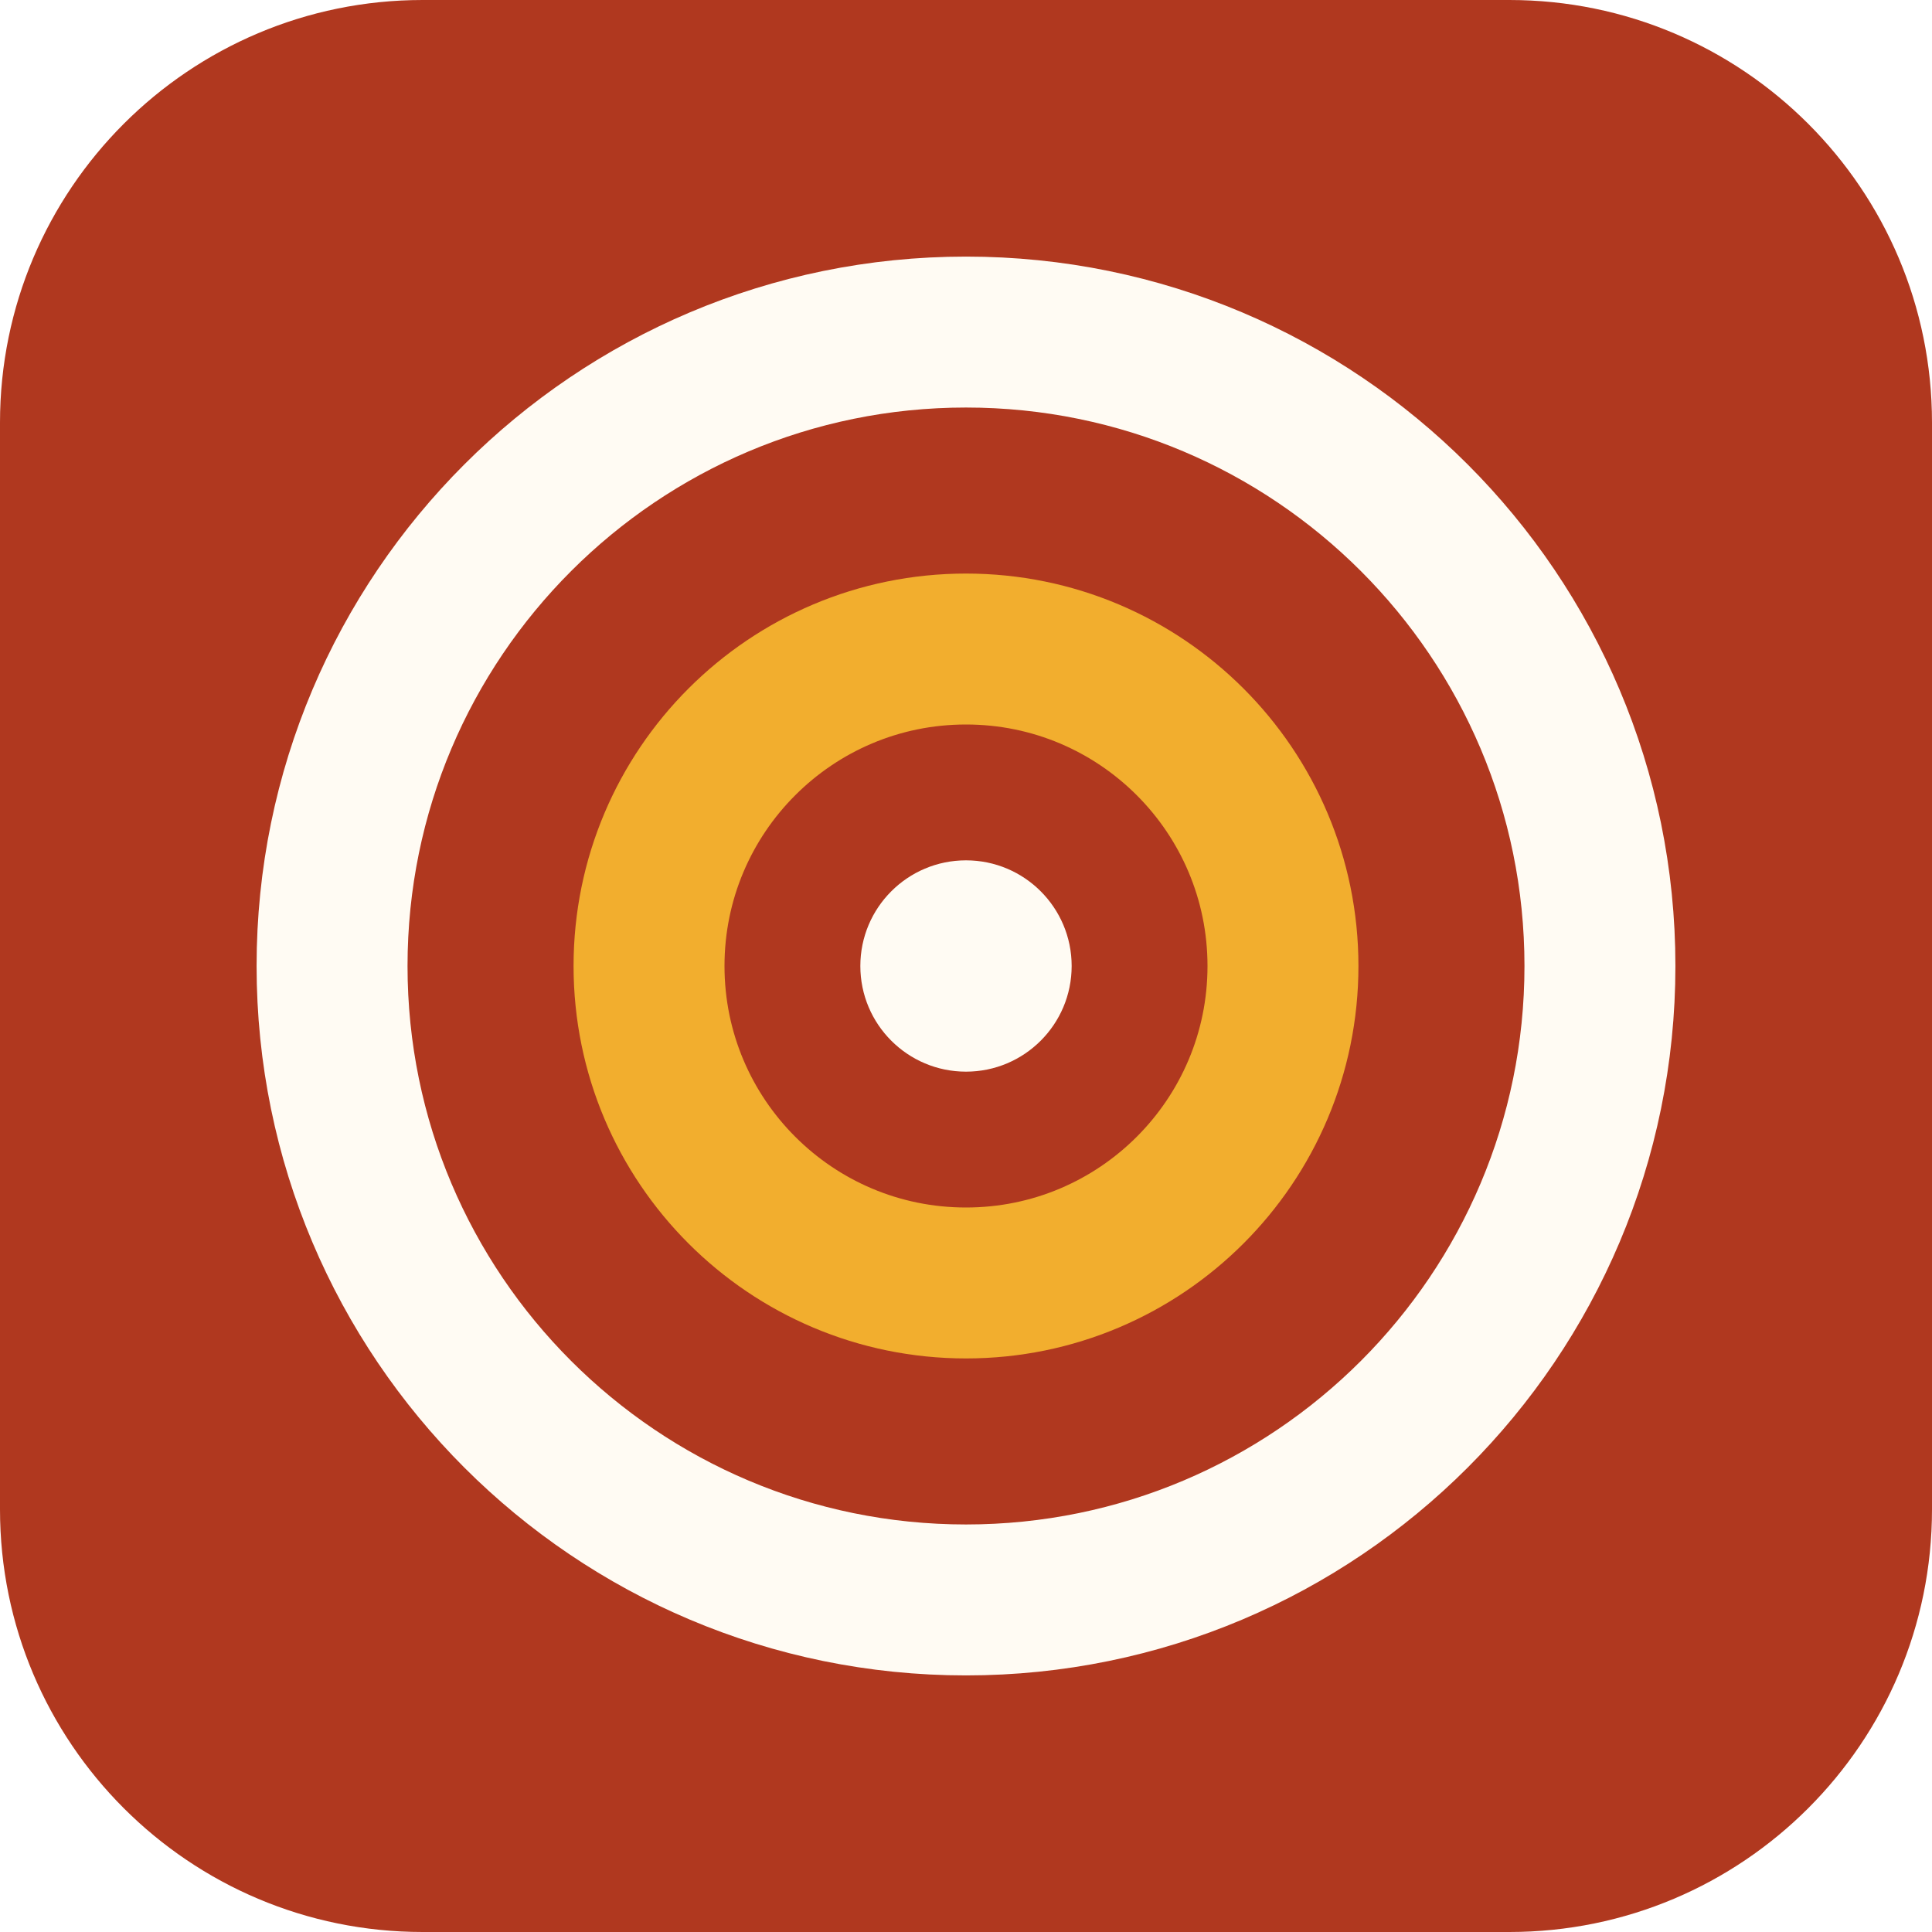
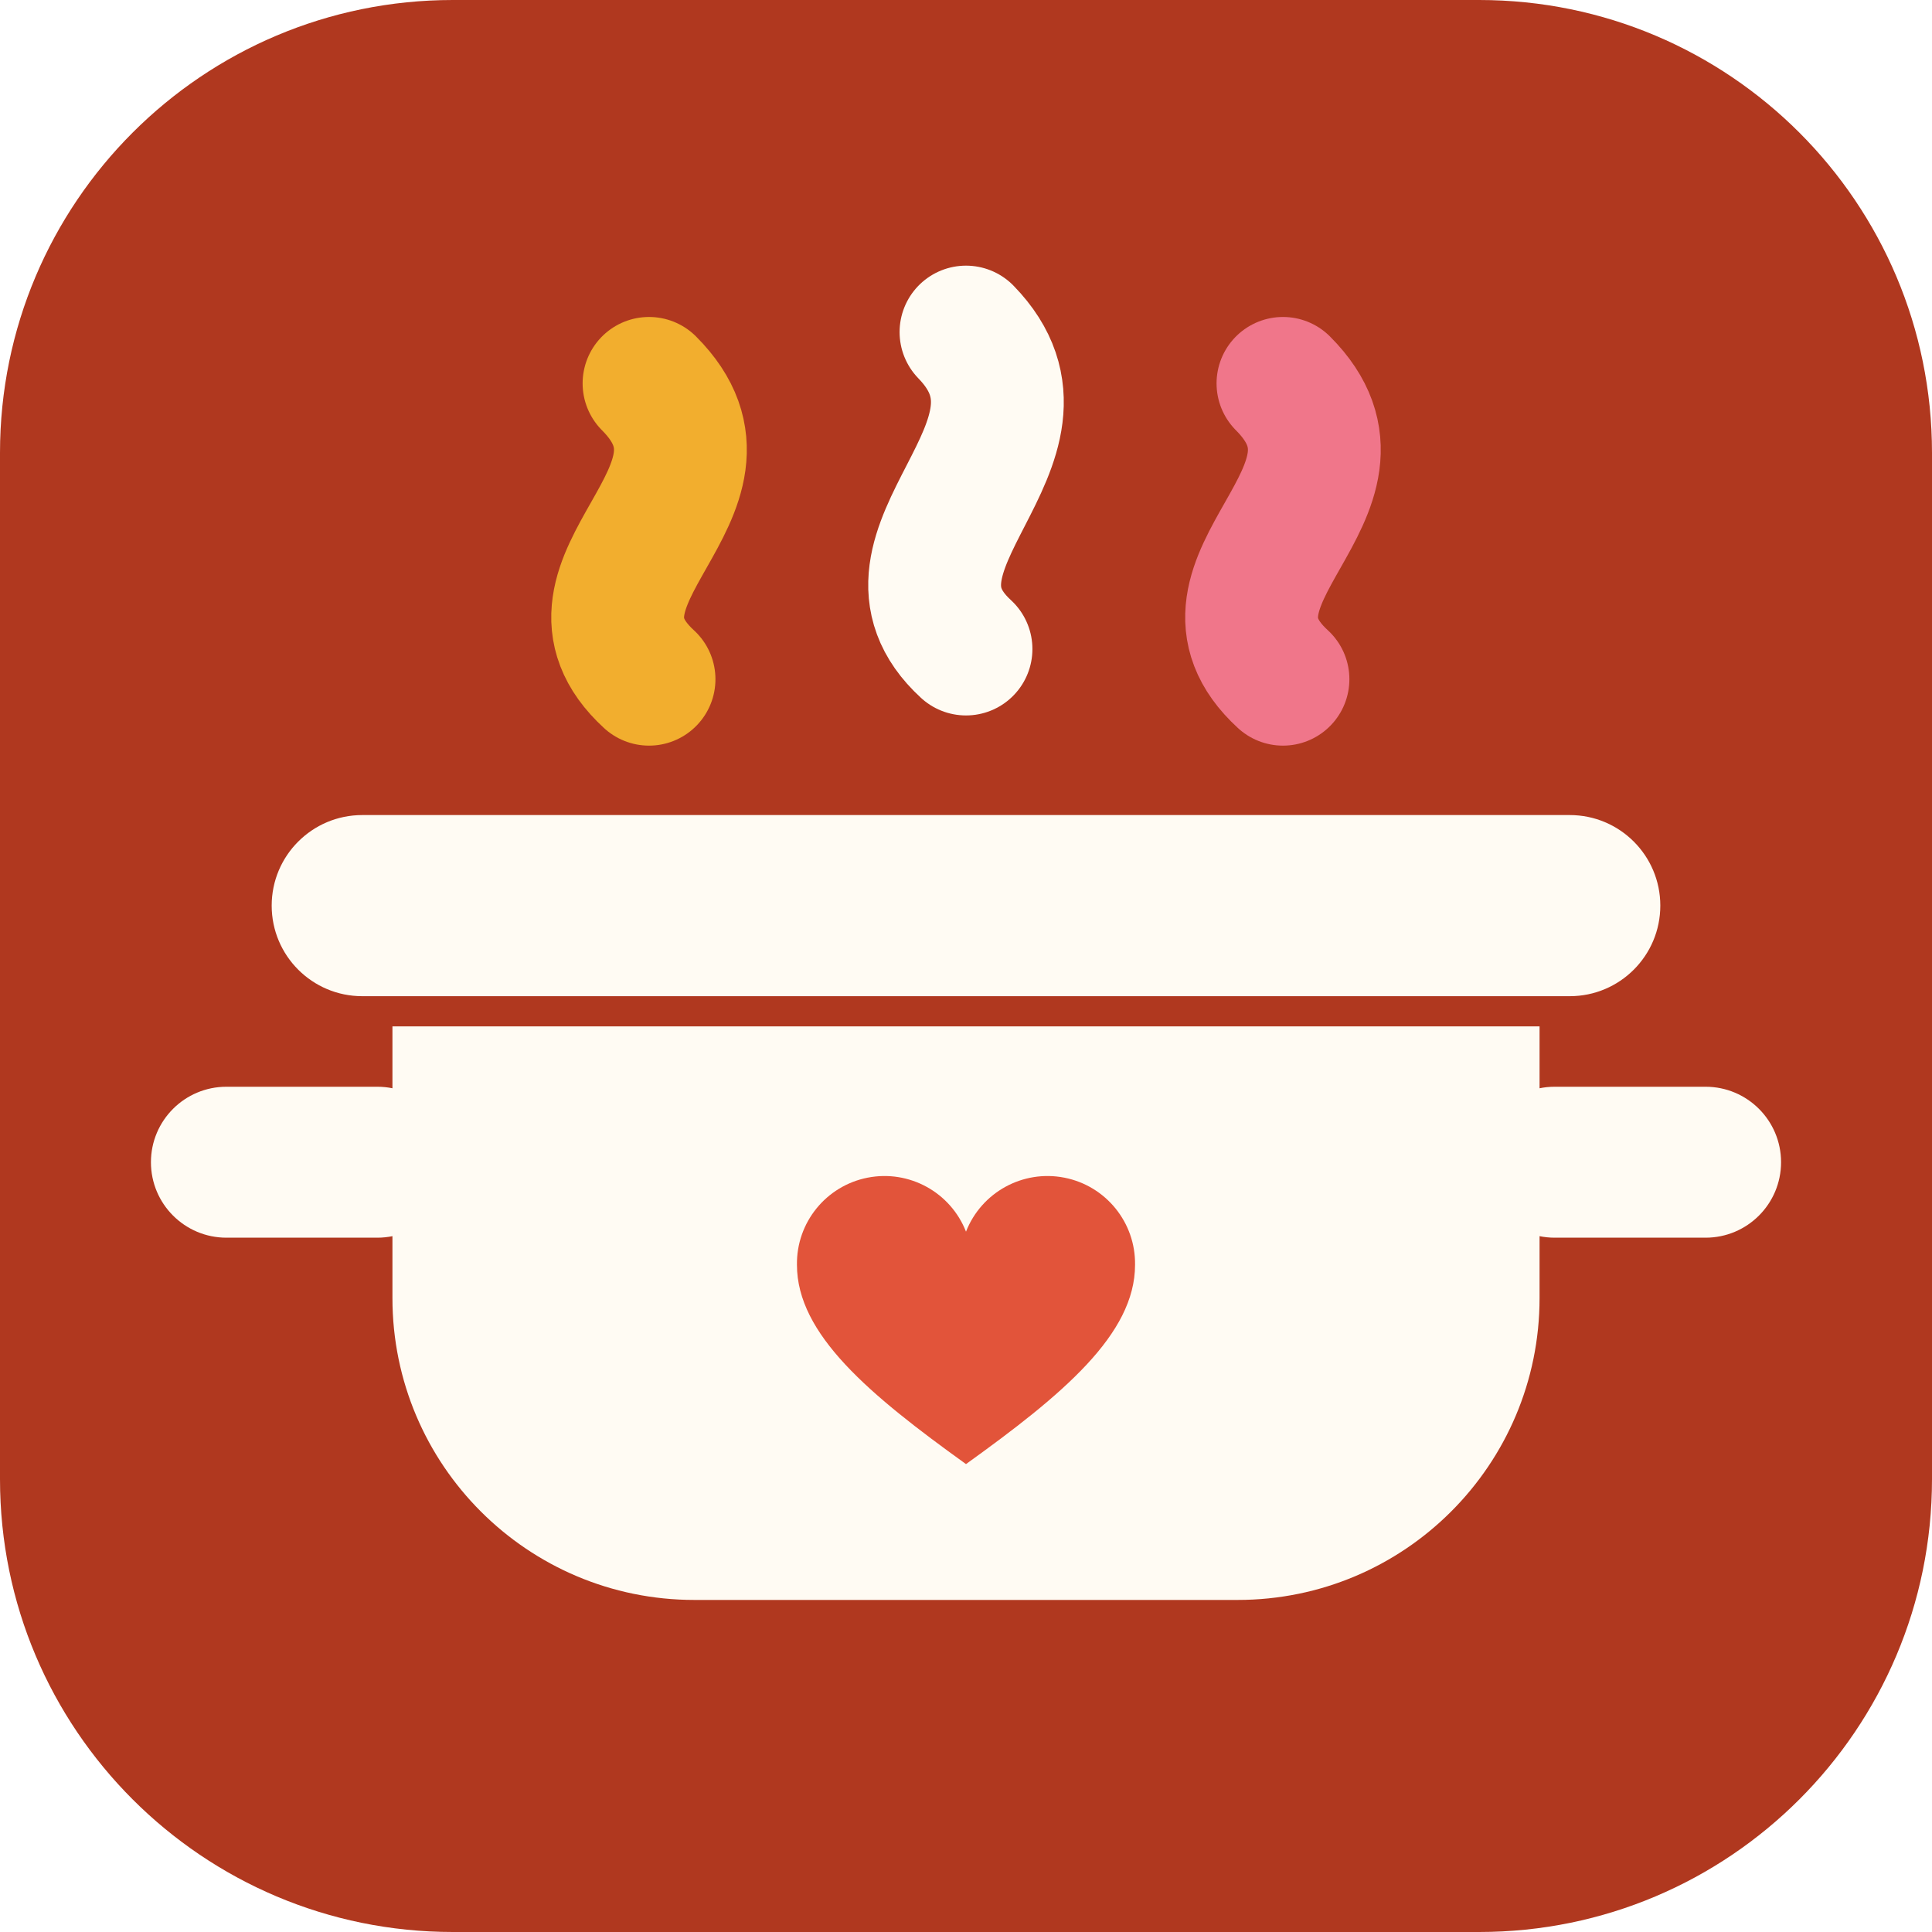
<svg xmlns="http://www.w3.org/2000/svg" viewBox="0 0 64 64">
-   <rect width="64" height="64" rx="14" fill="#B0381F" />
-   <circle cx="32" cy="32" r="21" fill="none" stroke="#FFFBF3" stroke-width="5" />
-   <circle cx="32" cy="32" r="10.5" fill="none" stroke="#F2AE2E" stroke-width="5" />
-   <circle cx="32" cy="32" r="3.5" fill="#FFFBF3" />
+   <rect width="64" height="64" rx="15" fill="#B0381F" />
+   <g fill="none" stroke-linecap="round" stroke-width="4.4">
+     <path d="M21.5 22.5c-3.6-3.3 3.6-6.2 0-9.8" stroke="#F2AE2E" />
+     <path d="M32 21.5c-3.6-3.3 3.6-6.8 0-10.5" stroke="#FFFBF3" />
+     <path d="M42.5 22.5c-3.6-3.3 3.6-6.2 0-9.8" stroke="#F0768A" />
+   </g>
+   <rect x="9" y="27" width="46" height="6" rx="3" fill="#FFFBF3" />
+   <path d="M13 34h38v9a10 10 0 0 1-10 10H23a10 10 0 0 1-10-10z" fill="#FFFBF3" />
+   <rect x="5" y="36" width="10" height="5" rx="2.5" fill="#FFFBF3" />
+   <rect x="49" y="36" width="10" height="5" rx="2.5" fill="#FFFBF3" />
+   <path d="M32 48.5c-3.2-2.3-5.6-4.3-5.6-6.6a2.9 2.9 0 0 1 5.6-1.1 2.9 2.9 0 0 1 5.6 1.1c0 2.3-2.4 4.3-5.6 6.6z" fill="#E2543A" />
</svg>
